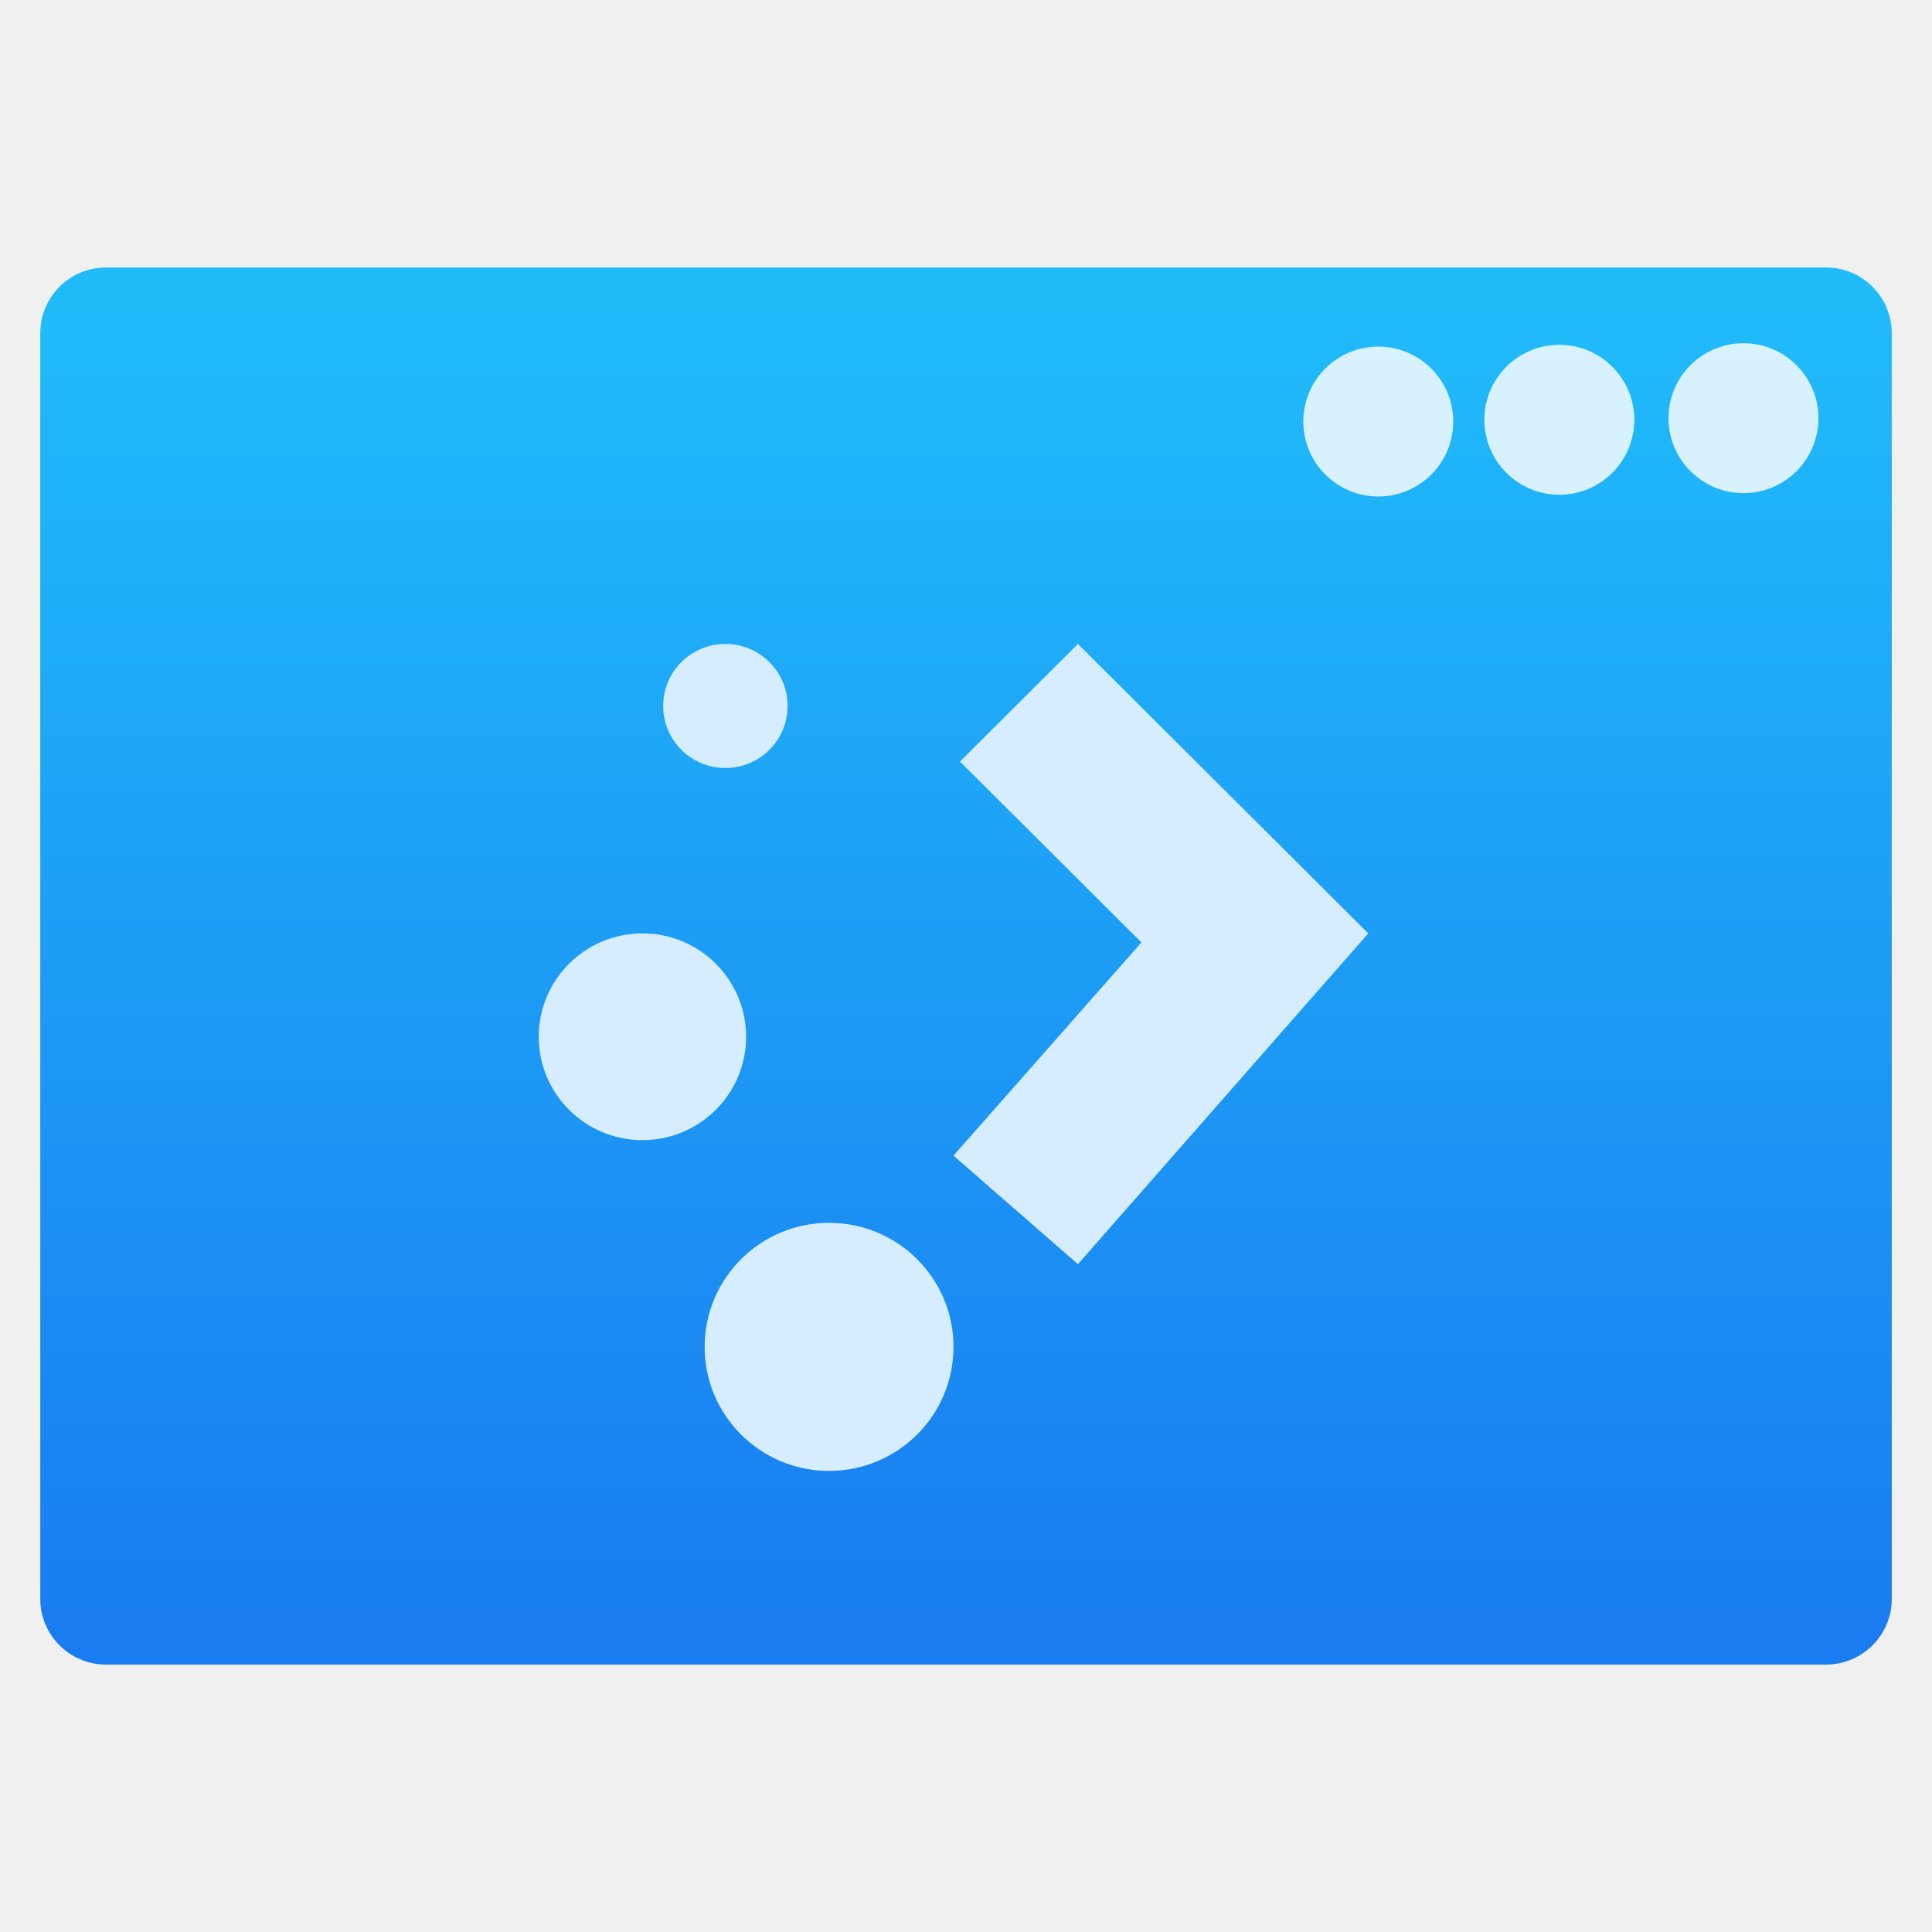
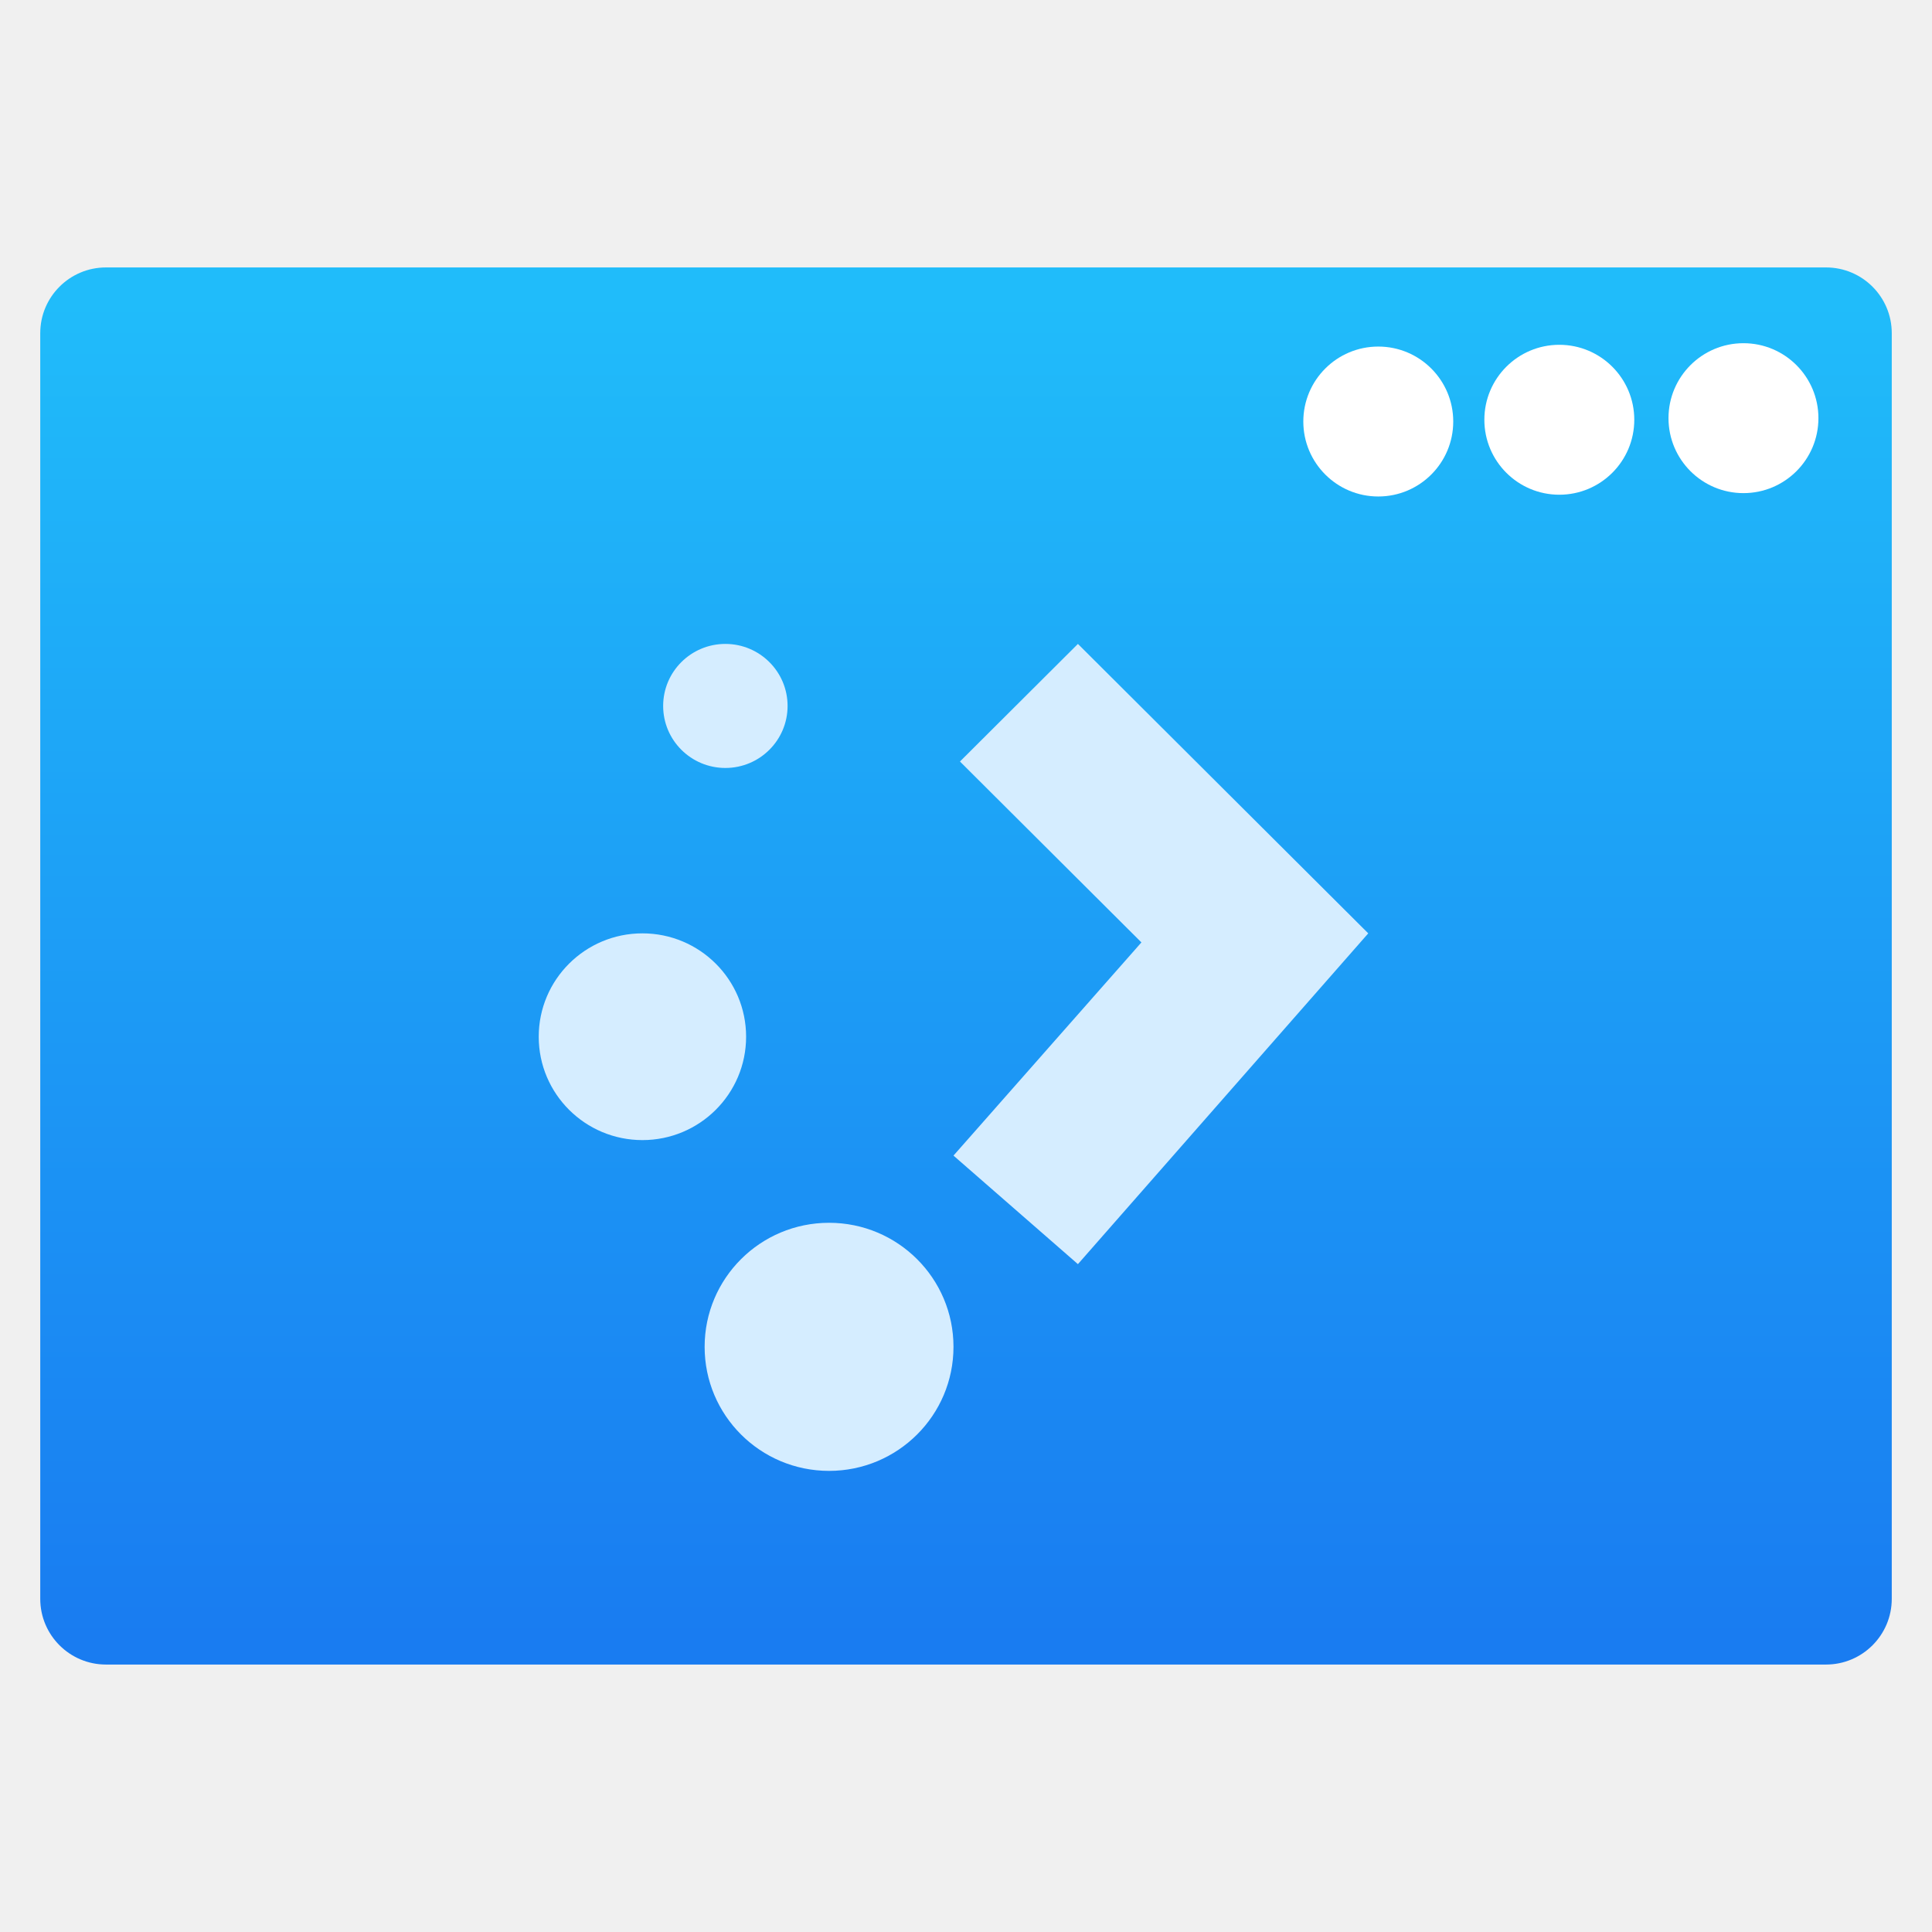
- <svg xmlns="http://www.w3.org/2000/svg" xmlns:ns1="http://www.openswatchbook.org/uri/2009/osb" xmlns:xlink="http://www.w3.org/1999/xlink" width="48" height="48" id="svg5453" version="1.1">
+ <svg xmlns="http://www.w3.org/2000/svg" xmlns:ns2="http://www.openswatchbook.org/uri/2009/osb" xmlns:xlink="http://www.w3.org/1999/xlink" width="48" height="48" id="svg5453" version="1.1">
  <defs id="defs5455">
-     <linearGradient id="linearGradient4143">
-       <stop id="stop4145" offset="0" style="stop-color:#197cf1;stop-opacity:1" />
-       <stop id="stop4147" offset="1" style="stop-color:#20bcfa;stop-opacity:1" />
+     <linearGradient id="linearGradient8311-06">
+       <stop id="stop8313-6" style="stop-color:#a9a3d4;stop-opacity:1" offset="0" />
+       <stop offset="0.47" style="stop-color:#87baff;stop-opacity:1" id="stop4462" />
+       <stop id="stop8315-2" style="stop-color:#89ec85;stop-opacity:1" offset="1" />
    </linearGradient>
-     <linearGradient ns1:paint="gradient" id="linearGradient4207">
+     <linearGradient gradientUnits="userSpaceOnUse" y2="23.5" x2="47" y1="23.5" x1="0" id="linearGradient4460" xlink:href="#linearGradient8311-06" />
+     <linearGradient id="linearGradient4915">
+       <stop style="stop-color:#8645a3;stop-opacity:1" offset="0" id="stop4917" />
+       <stop id="stop4919" offset="1" style="stop-color:#d164ff;stop-opacity:1" />
+     </linearGradient>
+     <linearGradient id="linearGradient3687-2">
+       <stop id="stop3689-6" offset="0" style="stop-color:#1a1a1a;stop-opacity:1" />
+       <stop style="stop-color:#2c2c2e;stop-opacity:1" offset="0.111" id="stop3691-8" />
+       <stop style="stop-color:#2b2b2d;stop-opacity:1" offset="0.29" id="stop3693-8" />
+       <stop style="stop-color:#2a2b2d;stop-opacity:1" offset="0.512" id="stop3695-4" />
+       <stop style="stop-color:#2b2b2d;stop-opacity:1" offset="0.752" id="stop3699-86" />
+       <stop id="stop3701-8" offset="0.897" style="stop-color:#323232;stop-opacity:1" />
+       <stop id="stop3703-9" offset="1" style="stop-color:#171717;stop-opacity:1" />
+     </linearGradient>
+     <linearGradient id="linearGradient4642">
+       <stop id="stop4644" style="stop-color:#0bac83;stop-opacity:1" offset="0" />
+       <stop id="stop4646" style="stop-color:#13ffaf;stop-opacity:1" offset="1" />
+     </linearGradient>
+     <linearGradient id="linearGradient4179-7">
+       <stop id="stop4181-2" style="stop-color:#e8d800;stop-opacity:1" offset="0" />
+       <stop id="stop4183-1" style="stop-color:#feff68;stop-opacity:1" offset="1" />
+     </linearGradient>
+     <linearGradient id="linearGradient4422">
+       <stop style="stop-color:#ff9300;stop-opacity:1" offset="0" id="stop4424" />
+       <stop style="stop-color:#ffd702;stop-opacity:1" offset="1" id="stop4426" />
+     </linearGradient>
+     <linearGradient id="linearGradient8467-7">
+       <stop offset="0" style="stop-color:#3ec896;stop-opacity:1" id="stop8469-4" />
+       <stop offset="1" style="stop-color:#66d9af;stop-opacity:1" id="stop8471-7" />
+     </linearGradient>
+     <linearGradient id="linearGradient5845">
+       <stop style="stop-color:#974eb7;stop-opacity:1" offset="0" id="stop5847" />
+       <stop id="stop5849" offset="1" style="stop-color:#d164ff;stop-opacity:1" />
+     </linearGradient>
+     <linearGradient id="linearGradient4298">
+       <stop id="stop4300" offset="0" style="stop-color:#ea3c53;stop-opacity:1" />
+       <stop id="stop4302" offset="1" style="stop-color:#fc593d;stop-opacity:1" />
+     </linearGradient>
+     <linearGradient id="linearGradient4232">
+       <stop style="stop-color:#3889e9;stop-opacity:1" offset="0" id="stop4234-0" />
+       <stop style="stop-color:#5ea5fb;stop-opacity:1" offset="1" id="stop4236" />
+     </linearGradient>
+     <linearGradient id="linearGradient4290-1">
+       <stop id="stop4292-9" offset="0" style="stop-color:#a5a5a5;stop-opacity:1;" />
+       <stop id="stop4294-1" offset="1" style="stop-color:#f5f2f5;stop-opacity:1;" />
+     </linearGradient>
+     <linearGradient id="linearGradient8311-06-5">
+       <stop offset="0" style="stop-color:#5fa3d4;stop-opacity:1" id="stop8313-6-2" />
+       <stop offset="1" style="stop-color:#6bb9ff;stop-opacity:1" id="stop8315-2-7" />
+     </linearGradient>
+     <linearGradient ns2:paint="gradient" id="linearGradient4207">
      <stop id="stop3371" offset="0" style="stop-color:#3498db;stop-opacity:1;" />
      <stop id="stop3373" offset="1" style="stop-color:#3498db;stop-opacity:0;" />
    </linearGradient>
+     <filter id="filter3831" color-interpolation-filters="sRGB">
+       <feGaussianBlur id="feGaussianBlur3833" stdDeviation="0.637" />
+     </filter>
+     <clipPath id="clipPath3823">
+       <path id="path3825" fill="#fff" d="m108.81 58c-1.56 0-2.81 1.254-2.81 2.812v24.375c0 1.559 1.25 2.813 2.81 2.813h24.375c1.57 0 2.82-1.254 2.82-2.812v-24.375c0-1.559-1.25-2.813-2.81-2.813h-24.375zm7.188 4.5h10v8.75h5l-10 13.75-10-13.75h5v-8.75z" />
+     </clipPath>
+     <linearGradient id="linearGradient3812" y2="50.069" gradientUnits="userSpaceOnUse" x2="65.263" gradientTransform="matrix(0.625,0,0,0.625,78.5,32.25)" y1="64.205" x1="65.263">
+       <stop id="stop3683" offset="0" />
+       <stop id="stop3685" stop-opacity="0" offset="1" />
+     </linearGradient>
+     <filter id="filter3806" color-interpolation-filters="sRGB">
+       <feGaussianBlur id="feGaussianBlur3808" stdDeviation="1.2" />
+     </filter>
+     <linearGradient id="linearGradient3788" y2="75.095" xlink:href="#linearGradient3737" gradientUnits="userSpaceOnUse" x2="70" gradientTransform="translate(0,4)" y1="54" x1="70" />
+     <linearGradient id="linearGradient3773" y2="72" gradientUnits="userSpaceOnUse" x2="88" gradientTransform="matrix(0.9375,0,0,0.9375,-140.5,3.5)" y1="72" x1="56">
+       <stop id="stop3780" stop-color="#499119" offset="0" />
+       <stop id="stop3782" stop-color="#8fd625" offset="1" />
+     </linearGradient>
+     <linearGradient id="linearGradient3832" y2="50.069" xlink:href="#linearGradient3737" gradientUnits="userSpaceOnUse" x2="65.263" gradientTransform="matrix(0.625,0,0,0.625,28.5,31.25)" y1="64.205" x1="65.263" />
+     <filter id="filter3174" color-interpolation-filters="sRGB">
+       <feGaussianBlur id="feGaussianBlur3176" stdDeviation="1.71" />
+     </filter>
+     <linearGradient id="linearGradient3737">
+       <stop id="stop3739" stop-color="#fff" offset="0" />
+       <stop id="stop3741" stop-color="#fff" stop-opacity="0" offset="1" />
+     </linearGradient>
+     <linearGradient id="ButtonShadow" y2="7.016" gradientUnits="userSpaceOnUse" x2="45.448" gradientTransform="scale(1.0059,0.99417)" y1="92.54" x1="45.448">
+       <stop id="stop3750" offset="0" />
+       <stop id="stop3752" stop-opacity=".588" offset="1" />
+     </linearGradient>
+     <linearGradient id="linearGradient4422-9">
+       <stop style="stop-color:#2971c3;stop-opacity:1" offset="0" id="stop4424-3" />
+       <stop style="stop-color:#83bbff;stop-opacity:1" offset="1" id="stop4426-1" />
+     </linearGradient>
+     <linearGradient id="linearGradient4143-0">
+       <stop style="stop-color:#197cf1;stop-opacity:1" offset="0" id="stop4145-9" />
+       <stop style="stop-color:#20bcfa;stop-opacity:1" offset="1" id="stop4147-0" />
+     </linearGradient>
+     <linearGradient y2="1038.314" x2="8.595" y1="1050.314" x1="8.595" gradientUnits="userSpaceOnUse" id="linearGradient4808" xlink:href="#linearGradient5263-00" />
    <linearGradient id="linearGradient5263-00">
      <stop offset="0" style="stop-color:#ffffff;stop-opacity:0" id="stop5265-5" />
      <stop offset="1" style="stop-color:#d5edff;stop-opacity:1" id="stop5267-8" />
    </linearGradient>
-     <linearGradient xlink:href="#linearGradient4143" id="linearGradient4332" x1="8.595" y1="1050.314" x2="8.595" y2="1038.314" gradientUnits="userSpaceOnUse" />
-     <linearGradient y2="1038.314" x2="8.595" y1="1050.314" x1="8.595" gradientUnits="userSpaceOnUse" id="linearGradient4808" xlink:href="#linearGradient5263-00" />
-     <linearGradient gradientUnits="userSpaceOnUse" y2="513.982" x2="357.304" y1="547.436" x1="357.304" id="linearGradient4534" xlink:href="#linearGradient4143" />
-     <linearGradient xlink:href="#linearGradient4143" id="linearGradient4372" gradientUnits="userSpaceOnUse" x1="357.304" y1="547.436" x2="357.304" y2="513.982" />
-     <linearGradient xlink:href="#linearGradient4143" id="linearGradient4374" gradientUnits="userSpaceOnUse" x1="357.304" y1="547.436" x2="357.304" y2="513.982" />
-     <linearGradient xlink:href="#linearGradient4143" id="linearGradient4376" gradientUnits="userSpaceOnUse" x1="357.304" y1="547.436" x2="357.304" y2="513.982" />
-     <linearGradient xlink:href="#linearGradient4143" id="linearGradient4378" gradientUnits="userSpaceOnUse" x1="357.304" y1="547.436" x2="357.304" y2="513.982" />
-     <linearGradient xlink:href="#linearGradient4143" id="linearGradient4380" gradientUnits="userSpaceOnUse" x1="357.304" y1="547.436" x2="357.304" y2="513.982" />
-     <linearGradient xlink:href="#linearGradient4143" id="linearGradient4382" gradientUnits="userSpaceOnUse" x1="357.304" y1="547.436" x2="357.304" y2="513.982" />
-     <linearGradient xlink:href="#linearGradient5263-00" id="linearGradient4384" gradientUnits="userSpaceOnUse" x1="8.595" y1="1050.314" x2="8.595" y2="1038.314" />
-     <linearGradient xlink:href="#linearGradient5263-00" id="linearGradient4386" gradientUnits="userSpaceOnUse" x1="8.595" y1="1050.314" x2="8.595" y2="1038.314" />
-     <linearGradient xlink:href="#linearGradient5263-00" id="linearGradient4388" gradientUnits="userSpaceOnUse" x1="8.595" y1="1050.314" x2="8.595" y2="1038.314" />
-     <linearGradient xlink:href="#linearGradient5263-00" id="linearGradient4390" gradientUnits="userSpaceOnUse" x1="8.595" y1="1050.314" x2="8.595" y2="1038.314" />
-     <linearGradient xlink:href="#linearGradient5263-00" id="linearGradient4392" gradientUnits="userSpaceOnUse" x1="8.595" y1="1050.314" x2="8.595" y2="1038.314" />
+     <linearGradient xlink:href="#linearGradient4143-0" id="linearGradient4372" gradientUnits="userSpaceOnUse" x1="357.304" y1="547.436" x2="357.304" y2="513.982" />
+     <linearGradient xlink:href="#linearGradient5263-00" id="linearGradient9112" gradientUnits="userSpaceOnUse" x1="8.595" y1="1050.314" x2="8.595" y2="1038.314" />
+     <linearGradient xlink:href="#linearGradient5263-00" id="linearGradient9114" gradientUnits="userSpaceOnUse" x1="8.595" y1="1050.314" x2="8.595" y2="1038.314" />
+     <linearGradient xlink:href="#linearGradient5263-00" id="linearGradient9116" gradientUnits="userSpaceOnUse" x1="8.595" y1="1050.314" x2="8.595" y2="1038.314" />
+     <linearGradient xlink:href="#linearGradient5263-00" id="linearGradient9118" gradientUnits="userSpaceOnUse" x1="8.595" y1="1050.314" x2="8.595" y2="1038.314" />
  </defs>
  <g id="layer1" transform="translate(-384.5714,-499.798)">
-     <flowRoot xml:space="preserve" id="flowRoot4170" style="font-style:normal;font-variant:normal;font-weight:normal;font-stretch:normal;font-size:10px;line-height:125%;font-family:sans-serif;-inkscape-font-specification:'sans-serif, Normal';text-align:start;letter-spacing:0px;word-spacing:0px;writing-mode:lr-tb;text-anchor:start;fill:#000000;fill-opacity:1;stroke:none;stroke-width:1px;stroke-linecap:butt;stroke-linejoin:miter;stroke-opacity:1" transform="translate(389.5714,520.798)">
-       <flowRegion id="flowRegion4172">
-         <rect id="rect4174" width="27" height="15" x="22" y="3" />
-       </flowRegion>
-       <flowPara id="flowPara4176">Plasm</flowPara>
-     </flowRoot>
-     <g id="layer1-2" transform="matrix(1.510679,0,0,1.510679,-196.6443,-279.4658)">
-       <g transform="matrix(0.6576276,0,0,0.6576276,163.4535,180.4969)" id="g4447">
-         <g transform="translate(-48.12349,9.495467)" id="layer1-6">
-           <g transform="translate(-51.52544,5.455822)" id="layer1-4">
-             <g id="layer1-3" transform="translate(-34.96553,2.483223)" />
-           </g>
-           <g style="fill:url(#linearGradient4534);fill-opacity:1" transform="translate(51.38548,-6.009945)" id="g4403">
-             <rect ry="1.644" y="513.127" x="334.234" height="34.939" width="46.303" id="rect4195" style="opacity:1;fill:url(#linearGradient4372);fill-opacity:1;stroke:none;stroke-width:0.2;stroke-linecap:round;stroke-linejoin:round;stroke-miterlimit:4;stroke-dasharray:none;stroke-opacity:1" />
-             <g transform="matrix(0.8331788,0,0,0.8331788,65.74755,84.6955)" style="opacity:0.82;fill:#ffffff;fill-opacity:1" id="g4247">
-               <circle style="opacity:1;fill:#ffffff;fill-opacity:1;stroke:none;stroke-width:0.2;stroke-linecap:round;stroke-linejoin:round;stroke-miterlimit:4;stroke-dasharray:none;stroke-opacity:1" id="path4224" cx="373.366" cy="518.737" r="2.25" />
-               <circle style="opacity:1;fill:#ffffff;fill-opacity:1;stroke:none;stroke-width:0.2;stroke-linecap:round;stroke-linejoin:round;stroke-miterlimit:4;stroke-dasharray:none;stroke-opacity:1" id="path4224-4" cx="367.839" cy="518.785" r="2.25" />
-               <circle style="opacity:1;fill:#ffffff;fill-opacity:1;stroke:none;stroke-width:0.2;stroke-linecap:round;stroke-linejoin:round;stroke-miterlimit:4;stroke-dasharray:none;stroke-opacity:1" id="path4224-8" cx="362.405" cy="518.838" r="2.25" />
-             </g>
-             <g style="fill:url(#linearGradient4382);fill-opacity:1" id="layer1-1" transform="matrix(1.520617,0,0,1.520617,-205.8782,-277.2366)">
-               <flowRoot xml:space="preserve" id="flowRoot4170-8" style="font-style:normal;font-variant:normal;font-weight:normal;font-stretch:normal;font-size:10px;line-height:125%;font-family:sans-serif;-inkscape-font-specification:'sans-serif, Normal';text-align:start;letter-spacing:0px;word-spacing:0px;writing-mode:lr-tb;text-anchor:start;fill:url(#linearGradient4380);fill-opacity:1;stroke:none" transform="translate(389.5714,520.7981)">
-                 <flowRegion style="fill:url(#linearGradient4376);fill-opacity:1" id="flowRegion4172-7">
-                   <rect style="fill:url(#linearGradient4374);fill-opacity:1" id="rect4174-74" width="27" height="15" x="22" y="3" />
-                 </flowRegion>
-                 <flowPara style="fill:url(#linearGradient4378);fill-opacity:1" id="flowPara4176-9">Plasm</flowPara>
-               </flowRoot>
+     <g transform="translate(392.244,-502.5166)" id="layer1-4">
+       <g transform="matrix(1.138587,0,0,1.138587,-3.456204,-142.8028)" id="g4413" style="stroke-width:1.317;stroke-miterlimit:4;stroke-dasharray:none">
+         <g id="g4312" transform="matrix(1.053938,0,0,1.053938,-0.9129872,-55.41166)">
+           <g transform="matrix(0.8333336,0,0,0.8333336,-408.2811,587.9022)" id="layer1-0">
+             <g transform="matrix(1.112463,0,0,1.112463,-46.05517,-58.71788)" id="g4338-1">
+               <g transform="matrix(0.840026,0,0,0.840026,94.72284,341.9716)" id="g4340-3">
+                 <g transform="matrix(1.016661,0,0,1.016661,-5.048318,-3.835953)" id="g4414" />
+                 <g id="g4304" />
+                 <g id="g4306" />
+                 <g id="g4308" />
+                 <g id="g4310" />
+                 <g id="g4312-3" />
+                 <g id="g4314" />
+                 <g id="g4316" />
+                 <g id="g4318" />
+                 <g id="g4320" />
+                 <g id="g4322" />
+                 <g id="g4324" />
+                 <g id="g4326" />
+                 <g id="g4328-3" />
+                 <g id="g4330-0" />
+                 <g id="g4332-2" />
+               </g>
            </g>
          </g>
-         </g>
-         <g transform="matrix(1.723913,0,0,1.723913,345.6004,-1263.986)" id="layer1-4-9" style="fill:url(#linearGradient4332);fill-opacity:1">
-           <g id="layer1-0" transform="translate(-403.6955,511.9911)" style="fill:url(#linearGradient4384);fill-opacity:1" />
-           <g id="g7976-8" transform="matrix(0.601679,0,0,0.5998244,282.3758,1122.323)" style="fill:url(#linearGradient4808);fill-opacity:1">
-             <ellipse id="path3023-6" style="color:#000000;display:inline;overflow:visible;visibility:visible;fill:url(#linearGradient4386);fill-opacity:1;fill-rule:nonzero;stroke:none;stroke-width:1.4;stroke-linecap:butt;stroke-linejoin:miter;stroke-miterlimit:4;stroke-dasharray:none;stroke-opacity:1;marker:none;enable-background:accumulate" cx="-462.608" cy="-130.507" rx="2.5" ry="2.5" />
-             <ellipse id="path3023-9-1" style="color:#000000;display:inline;overflow:visible;visibility:visible;fill:url(#linearGradient4388);fill-opacity:1;fill-rule:nonzero;stroke:none;stroke-width:1.4;marker:none;enable-background:accumulate" cx="-458.108" cy="-123.007" rx="3" ry="3" />
-             <ellipse id="path3023-7-6" style="color:#000000;display:inline;overflow:visible;visibility:visible;fill:url(#linearGradient4390);fill-opacity:1;fill-rule:nonzero;stroke:none;stroke-width:1.4;marker:none;enable-background:accumulate" cx="-460.608" cy="-138.507" rx="1.5" ry="1.5" />
-             <path id="path3818-1" d="m -452.108,-140.007 -2.844,2.844 4.375,4.375 -4.531,5.156 3,2.625 7,-8 0,0 -7,-7 z" style="color:#000000;font-style:normal;font-variant:normal;font-weight:normal;font-stretch:normal;font-size:medium;line-height:normal;font-family:Sans;-inkscape-font-specification:Sans;text-indent:0;text-align:start;text-decoration:none;text-decoration-line:none;letter-spacing:normal;word-spacing:normal;text-transform:none;direction:ltr;block-progression:tb;writing-mode:lr-tb;baseline-shift:baseline;text-anchor:start;display:inline;overflow:visible;visibility:visible;fill:url(#linearGradient4392);fill-opacity:1;stroke:none;stroke-width:8;marker:none;enable-background:accumulate" />
+           <g transform="matrix(0.8587191,0,0,0.8560723,407.9035,1140.028)" style="fill:url(#linearGradient4808);fill-opacity:1" id="g3408">
+             <rect style="opacity:1;fill:url(#linearGradient4372);fill-opacity:1;stroke:none;stroke-width:0.2;stroke-linecap:round;stroke-linejoin:round;stroke-miterlimit:4;stroke-dasharray:none;stroke-opacity:1" id="rect4195" width="46.303" height="34.939" x="334.234" y="513.127" ry="1.644" transform="matrix(0.964095,0,0,0.9670758,-799.3598,-645.3447)" />
+             <circle r="2.25" cy="518.737" cx="373.366" id="path4224" style="opacity:1;fill:#ffffff;fill-opacity:1;stroke:none;stroke-width:0.2;stroke-linecap:round;stroke-linejoin:round;stroke-miterlimit:4;stroke-dasharray:none;stroke-opacity:1" transform="matrix(0.8032636,0,0,0.8057471,-735.9729,-563.4377)" />
+             <circle r="2.25" cy="518.785" cx="367.839" id="path4224-4" style="opacity:1;fill:#ffffff;fill-opacity:1;stroke:none;stroke-width:0.2;stroke-linecap:round;stroke-linejoin:round;stroke-miterlimit:4;stroke-dasharray:none;stroke-opacity:1" transform="matrix(0.8032636,0,0,0.8057471,-735.9729,-563.4377)" />
+             <circle r="2.25" cy="518.838" cx="362.405" id="path4224-8" style="opacity:1;fill:#ffffff;fill-opacity:1;stroke:none;stroke-width:0.2;stroke-linecap:round;stroke-linejoin:round;stroke-miterlimit:4;stroke-dasharray:none;stroke-opacity:1" transform="matrix(0.8032636,0,0,0.8057471,-735.9729,-563.4377)" />
+             <ellipse ry="2.5" rx="2.5" cy="-130.507" cx="-462.608" style="color:#000000;display:inline;overflow:visible;visibility:visible;fill:url(#linearGradient9112);fill-opacity:1;fill-rule:nonzero;stroke:none;stroke-width:1.4;stroke-linecap:butt;stroke-linejoin:miter;stroke-miterlimit:4;stroke-dasharray:none;stroke-opacity:1;marker:none;enable-background:accumulate" id="path3023-6" />
+             <ellipse ry="3" rx="3" cy="-123.007" cx="-458.108" style="color:#000000;display:inline;overflow:visible;visibility:visible;fill:url(#linearGradient9114);fill-opacity:1;fill-rule:nonzero;stroke:none;stroke-width:1.4;marker:none;enable-background:accumulate" id="path3023-9-1" />
+             <ellipse ry="1.5" rx="1.5" cy="-138.507" cx="-460.608" style="color:#000000;display:inline;overflow:visible;visibility:visible;fill:url(#linearGradient9116);fill-opacity:1;fill-rule:nonzero;stroke:none;stroke-width:1.4;marker:none;enable-background:accumulate" id="path3023-7-6" />
+             <path style="color:#000000;font-style:normal;font-variant:normal;font-weight:normal;font-stretch:normal;font-size:medium;line-height:normal;font-family:Sans;-inkscape-font-specification:Sans;text-indent:0;text-align:start;text-decoration:none;text-decoration-line:none;letter-spacing:normal;word-spacing:normal;text-transform:none;direction:ltr;block-progression:tb;writing-mode:lr-tb;baseline-shift:baseline;text-anchor:start;display:inline;overflow:visible;visibility:visible;fill:url(#linearGradient9118);fill-opacity:1;stroke:none;stroke-width:8;marker:none;enable-background:accumulate" d="m -452.108,-140.007 -2.844,2.844 4.375,4.375 -4.531,5.156 3,2.625 7,-8 0,0 -7,-7 z" id="path3818-1" />
          </g>
        </g>
      </g>
-       <g transform="translate(-36.83568,-0.9537659)" id="layer1-81">
-         <flowRoot xml:space="preserve" id="flowRoot4170-4" style="font-style:normal;font-variant:normal;font-weight:normal;font-stretch:normal;font-size:10px;line-height:125%;font-family:sans-serif;-inkscape-font-specification:'sans-serif, Normal';text-align:start;letter-spacing:0px;word-spacing:0px;writing-mode:lr-tb;text-anchor:start;fill:#000000;fill-opacity:1;stroke:none;stroke-width:1px;stroke-linecap:butt;stroke-linejoin:miter;stroke-opacity:1" transform="translate(389.5714,520.798)">
-           <flowRegion id="flowRegion4172-9">
-             <rect id="rect4174-4" width="27" height="15" x="22" y="3" />
-           </flowRegion>
-           <flowPara id="flowPara4176-7">Plasm</flowPara>
-         </flowRoot>
-       </g>
+       <g style="fill:url(#linearGradient4460);fill-opacity:1" transform="matrix(0.4879688,0,0,0.4879688,21.35672,1026.898)" id="g3" />
    </g>
  </g>
</svg>
